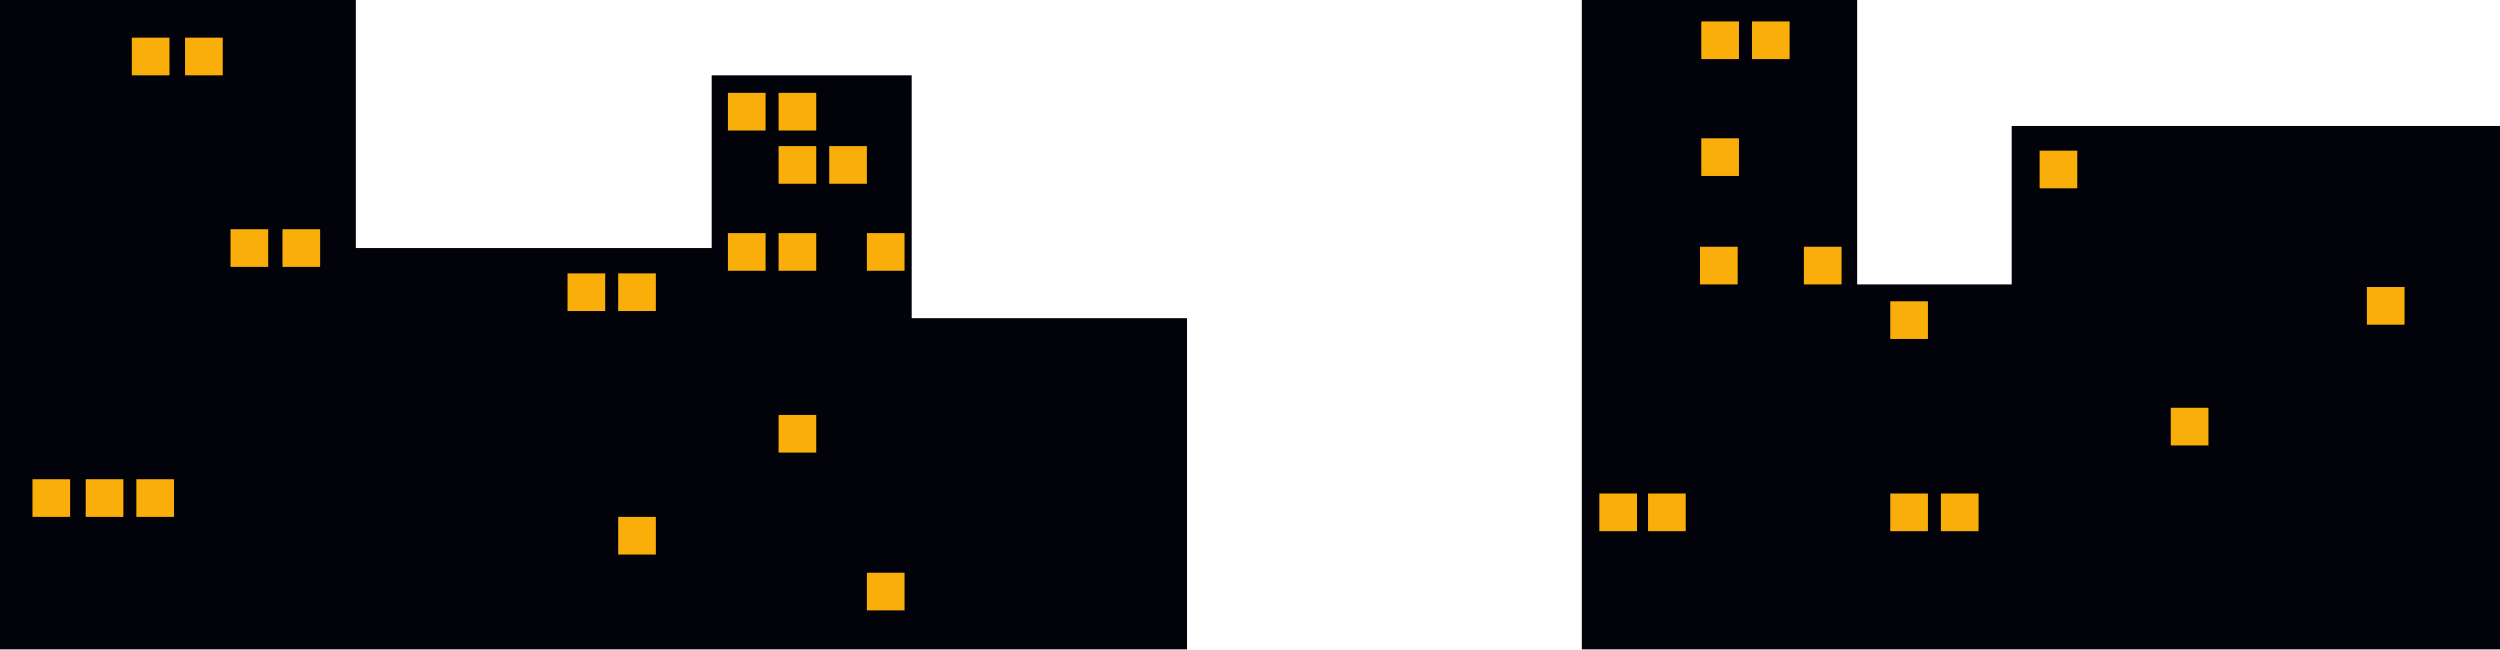
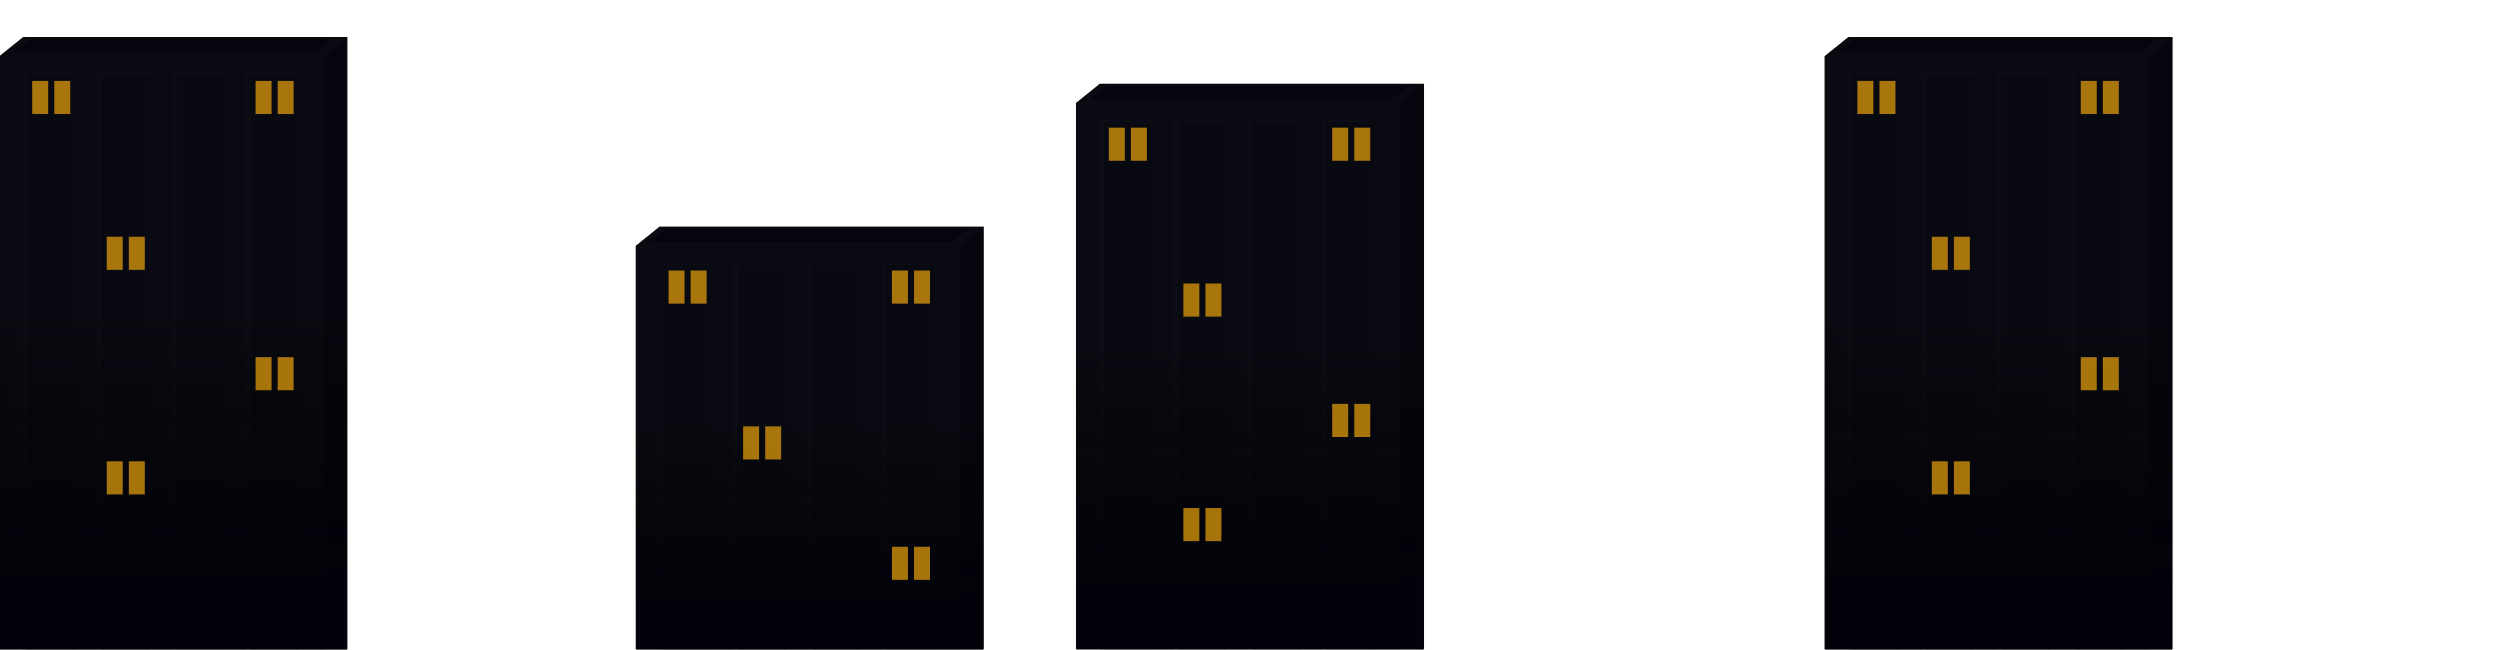
- <svg xmlns="http://www.w3.org/2000/svg" id="Layer_1" data-name="Layer 1" viewBox="0 0 1925 500">
-   <defs>
-     <style>.cls-1{fill:#02020a;}.cls-2{fill:#faae0a;}</style>
-   </defs>
-   <polygon class="cls-1" points="1925 500 1925 97 1549 97 1549 219 1430 219 1430 0 1218 0 1218 500 1430 500 1925 500" />
-   <polygon class="cls-1" points="914 500 914 245 702 245 702 58 548 58 548 191 274 191 274 0 0 0 0 500 274 500 914 500" />
-   <rect class="cls-2" x="101.5" y="29" width="29" height="29" />
-   <rect class="cls-2" x="217.5" y="176.5" width="29" height="29" />
-   <rect class="cls-2" x="177.5" y="176.5" width="29" height="29" />
-   <rect class="cls-2" x="142.5" y="29" width="29" height="29" />
-   <rect class="cls-2" x="25" y="369" width="29" height="29" />
-   <rect class="cls-2" x="66" y="369" width="29" height="29" />
-   <rect class="cls-2" x="105" y="369" width="29" height="29" />
-   <rect class="cls-2" x="1309" y="190" width="29" height="29" />
-   <rect class="cls-2" x="1310" y="106.5" width="29" height="29" />
-   <rect class="cls-2" x="1389" y="190" width="29" height="29" />
-   <rect class="cls-2" x="1269" y="380" width="29" height="29" />
-   <rect class="cls-2" x="1231.5" y="380" width="29" height="29" />
-   <rect class="cls-2" x="1310" y="16.5" width="29" height="29" />
-   <rect class="cls-2" x="1349" y="16.5" width="29" height="29" />
-   <rect class="cls-2" x="1455.5" y="232" width="29" height="29" />
-   <rect class="cls-2" x="1570.5" y="116" width="29" height="29" />
-   <rect class="cls-2" x="1822.5" y="221" width="29" height="29" />
-   <rect class="cls-2" x="1671.5" y="314" width="29" height="29" />
-   <rect class="cls-2" x="1455.5" y="380" width="29" height="29" />
-   <rect class="cls-2" x="1494.5" y="380" width="29" height="29" />
-   <rect class="cls-2" x="437" y="210.5" width="29" height="29" />
-   <rect class="cls-2" x="476" y="210.5" width="29" height="29" />
-   <rect class="cls-2" x="560.5" y="71.5" width="29" height="29" />
-   <rect class="cls-2" x="599.5" y="71.5" width="29" height="29" />
-   <rect class="cls-2" x="599.5" y="112.5" width="29" height="29" />
-   <rect class="cls-2" x="638.5" y="112.5" width="29" height="29" />
-   <rect class="cls-2" x="560.5" y="179.5" width="29" height="29" />
-   <rect class="cls-2" x="599.5" y="179.5" width="29" height="29" />
-   <rect class="cls-2" x="599.5" y="319.5" width="29" height="29" />
-   <rect class="cls-2" x="667.5" y="441" width="29" height="29" />
-   <rect class="cls-2" x="667.5" y="179.5" width="29" height="29" />
-   <rect class="cls-2" x="476" y="398" width="29" height="29" />
+ <svg xmlns="http://www.w3.org/2000/svg" xmlns:xlink="http://www.w3.org/1999/xlink" version="1.1" x="0px" y="0px" viewBox="0 0 1925 500" style="enable-background:new 0 0 1925 500;" xml:space="preserve">
+   <style type="text/css">
+ 	.st0{display:none;}
+ 	.st1{display:inline;fill:#02020A;}
+ 	.st2{display:inline;fill:#FAAE0A;}
+ 	.st3{clip-path:url(#SVGID_2_);}
+ 	.st4{fill:#565656;}
+ 	.st5{fill:#AFAFAF;}
+ 	.st6{fill:#A0A0A0;}
+ 	.st7{fill:#404040;}
+ 	.st8{fill:#DDDDDD;}
+ 	.st9{fill:#8E8E8E;}
+ 	.st10{opacity:0.95;fill:#02020A;stroke:#000000;stroke-miterlimit:10;}
+ 	.st11{fill:url(#Shadow_8_);}
+ 	.st12{opacity:0.66;}
+ 	.st13{fill:#FAAE0A;}
+ 	.st14{fill:url(#Shadow_9_);}
+ 	.st15{opacity:0.99;fill:url(#Shadow_10_);}
+ 	.st16{fill:url(#Shadow_11_);}
+ </style>
+   <g id="Layer_1" class="st0">
+     <polygon class="st1" points="1925,500 1925,97 1549,97 1549,219 1430,219 1430,0 1218,0 1218,500 1430,500  " />
+     <polygon class="st1" points="914,500 914,245 702,245 702,58 548,58 548,191 274,191 274,0 0,0 0,500 274,500  " />
+     <rect x="101.5" y="29" class="st2" width="29" height="29" />
+     <rect x="217.5" y="176.5" class="st2" width="29" height="29" />
+     <rect x="177.5" y="176.5" class="st2" width="29" height="29" />
+     <rect x="142.5" y="29" class="st2" width="29" height="29" />
+     <rect x="25" y="369" class="st2" width="29" height="29" />
+     <rect x="66" y="369" class="st2" width="29" height="29" />
+     <rect x="105" y="369" class="st2" width="29" height="29" />
+     <rect x="1309" y="190" class="st2" width="29" height="29" />
+     <rect x="1310" y="106.5" class="st2" width="29" height="29" />
+     <rect x="1389" y="190" class="st2" width="29" height="29" />
+     <rect x="1269" y="380" class="st2" width="29" height="29" />
+     <rect x="1231.5" y="380" class="st2" width="29" height="29" />
+     <rect x="1310" y="16.5" class="st2" width="29" height="29" />
+     <rect x="1349" y="16.5" class="st2" width="29" height="29" />
+     <rect x="1455.5" y="232" class="st2" width="29" height="29" />
+     <rect x="1570.5" y="116" class="st2" width="29" height="29" />
+     <rect x="1822.5" y="221" class="st2" width="29" height="29" />
+     <rect x="1671.5" y="314" class="st2" width="29" height="29" />
+     <rect x="1455.5" y="380" class="st2" width="29" height="29" />
+     <rect x="1494.5" y="380" class="st2" width="29" height="29" />
+     <rect x="437" y="210.5" class="st2" width="29" height="29" />
+     <rect x="476" y="210.5" class="st2" width="29" height="29" />
+     <rect x="560.5" y="71.5" class="st2" width="29" height="29" />
+     <rect x="599.5" y="71.5" class="st2" width="29" height="29" />
+     <rect x="599.5" y="112.5" class="st2" width="29" height="29" />
+     <rect x="638.5" y="112.5" class="st2" width="29" height="29" />
+     <rect x="560.5" y="179.5" class="st2" width="29" height="29" />
+     <rect x="599.5" y="179.5" class="st2" width="29" height="29" />
+     <rect x="599.5" y="319.5" class="st2" width="29" height="29" />
+     <rect x="667.5" y="441" class="st2" width="29" height="29" />
+     <rect x="667.5" y="179.5" class="st2" width="29" height="29" />
+     <rect x="476" y="398" class="st2" width="29" height="29" />
+   </g>
+   <g id="Building_1">
+     <g>
+       <defs>
+         <rect id="SVGID_1_" width="1925" height="500" />
+       </defs>
+       <clipPath id="SVGID_2_">
+         <use xlink:href="#SVGID_1_" style="overflow:visible;" />
+       </clipPath>
+       <g class="st3">
+         <g>
+           <g id="Building_Main">
+             <rect x="18" y="29" class="st4" width="249" height="471" />
+             <rect y="43.5" class="st5" width="249" height="456.5" />
+             <polygon class="st6" points="267,29 18,29 0,43.5 249,43.5      " />
+             <g>
+               <g>
+                 <path class="st7" d="M255.5,30.3c0,0-5.5,0-14.5,0c-52.1,0-188.2,0-214.6,0c-2.1,0-3.2,0-3.2,0s-1.3,1.1-3.1,2.5         c-1.9,1.5-4.3,3.4-6.1,4.9c-1.8,1.4-3.1,2.5-3.1,2.5s5.9,0,15.5,0c54.2,0,192.2,0,214.6,0c1.4,0,2.2,0,2.2,0s1.3-1.1,3.1-2.5         c1.9-1.5,4.3-3.4,6.1-4.9C254.2,31.4,255.5,30.3,255.5,30.3z" />
+               </g>
+             </g>
+           </g>
+           <g id="Front_Grooves">
+             <g>
+               <rect x="17" y="55.5" class="st8" width="41" height="444.5" />
+               <rect x="21" y="58" class="st9" width="37" height="442" />
+             </g>
+             <g>
+               <rect x="74.3" y="55.5" class="st8" width="41" height="444.5" />
+               <rect x="78.3" y="58" class="st9" width="37" height="442" />
+             </g>
+             <g>
+               <rect x="131.7" y="55.5" class="st8" width="41" height="444.5" />
+               <rect x="135.7" y="58" class="st9" width="37" height="442" />
+             </g>
+             <g>
+               <rect x="189" y="55.5" class="st8" width="41" height="444.5" />
+               <rect x="193" y="58" class="st9" width="37" height="442" />
+             </g>
+           </g>
+           <polygon id="Shadow" class="st10" points="18,29 0,43.5 0,500 18,500 249,500 267,500 267,29     " />
+           <linearGradient id="Shadow_8_" gradientUnits="userSpaceOnUse" x1="133.5" y1="500" x2="133.5" y2="29">
+             <stop offset="0.1" style="stop-color:#02020A" />
+             <stop offset="0.429" style="stop-color:#010104;stop-opacity:0.27" />
+             <stop offset="0.55" style="stop-color:#000000;stop-opacity:0" />
+           </linearGradient>
+           <polygon id="Shadow_1_" class="st11" points="18,29 0,43.5 0,500 18,500 249,500 267,500 267,29     " />
+           <g id="Windows" class="st12">
+             <g>
+               <rect x="24.8" y="62.3" class="st13" width="12.3" height="25.5" />
+               <rect x="41.8" y="62.3" class="st13" width="12.3" height="25.5" />
+             </g>
+             <g>
+               <rect x="82.2" y="182.3" class="st13" width="12.3" height="25.5" />
+               <rect x="99.2" y="182.3" class="st13" width="12.3" height="25.5" />
+             </g>
+             <g>
+               <rect x="196.8" y="62.3" class="st13" width="12.3" height="25.5" />
+               <rect x="213.8" y="62.3" class="st13" width="12.3" height="25.5" />
+             </g>
+             <g>
+               <rect x="196.8" y="275" class="st13" width="12.3" height="25.5" />
+               <rect x="213.8" y="275" class="st13" width="12.3" height="25.5" />
+             </g>
+             <g>
+               <rect x="82.2" y="355.2" class="st13" width="12.3" height="25.5" />
+               <rect x="99.2" y="355.2" class="st13" width="12.3" height="25.5" />
+             </g>
+           </g>
+         </g>
+         <g>
+           <g id="Building_Main_1_">
+             <rect x="508" y="175" class="st4" width="249" height="471" />
+             <rect x="490" y="189.5" class="st5" width="249" height="456.5" />
+             <polygon class="st6" points="757,175 508,175 490,189.5 739,189.5      " />
+             <g>
+               <g>
+                 <path class="st7" d="M745.5,176.3c0,0-5.5,0-14.5,0c-52.1,0-188.2,0-214.6,0c-2.1,0-3.2,0-3.2,0s-1.3,1.1-3.1,2.5         c-1.9,1.5-4.3,3.4-6.1,4.9c-1.8,1.4-3.1,2.5-3.1,2.5s5.9,0,15.5,0c54.2,0,192.2,0,214.6,0c1.4,0,2.2,0,2.2,0s1.3-1.1,3.1-2.5         c1.9-1.5,4.3-3.4,6.1-4.9C744.2,177.4,745.5,176.3,745.5,176.3z" />
+               </g>
+             </g>
+           </g>
+           <g id="Front_Grooves_1_">
+             <g>
+               <rect x="507" y="201.5" class="st8" width="41" height="444.5" />
+               <rect x="511" y="204" class="st9" width="37" height="442" />
+             </g>
+             <g>
+               <rect x="564.3" y="201.5" class="st8" width="41" height="444.5" />
+               <rect x="568.3" y="204" class="st9" width="37" height="442" />
+             </g>
+             <g>
+               <rect x="621.7" y="201.5" class="st8" width="41" height="444.5" />
+               <rect x="625.7" y="204" class="st9" width="37" height="442" />
+             </g>
+             <g>
+               <rect x="679" y="201.5" class="st8" width="41" height="444.5" />
+               <rect x="683" y="204" class="st9" width="37" height="442" />
+             </g>
+           </g>
+           <polygon id="Shadow_3_" class="st10" points="508,175 490,189.5 490,646 508,646 739,646 757,646 757,175     " />
+           <linearGradient id="Shadow_9_" gradientUnits="userSpaceOnUse" x1="623.5" y1="500" x2="623.5" y2="175">
+             <stop offset="0.1" style="stop-color:#02020A" />
+             <stop offset="0.429" style="stop-color:#010104;stop-opacity:0.27" />
+             <stop offset="0.55" style="stop-color:#000000;stop-opacity:0" />
+           </linearGradient>
+           <polygon id="Shadow_2_" class="st14" points="508,175 490,185 490,500 508,500 739,500 757,500 757,175     " />
+           <g id="Windows_1_" class="st12">
+             <g>
+               <rect x="514.8" y="208.3" class="st13" width="12.3" height="25.5" />
+               <rect x="531.8" y="208.3" class="st13" width="12.3" height="25.5" />
+             </g>
+             <g>
+               <rect x="572.2" y="328.3" class="st13" width="12.3" height="25.5" />
+               <rect x="589.2" y="328.3" class="st13" width="12.3" height="25.5" />
+             </g>
+             <g>
+               <rect x="686.8" y="208.3" class="st13" width="12.3" height="25.5" />
+               <rect x="703.8" y="208.3" class="st13" width="12.3" height="25.5" />
+             </g>
+             <g>
+               <rect x="686.8" y="421" class="st13" width="12.3" height="25.5" />
+               <rect x="703.8" y="421" class="st13" width="12.3" height="25.5" />
+             </g>
+             <g>
+               <rect x="572.2" y="501.2" class="st13" width="12.3" height="25.5" />
+               <rect x="589.2" y="501.2" class="st13" width="12.3" height="25.5" />
+             </g>
+           </g>
+         </g>
+         <g>
+           <g id="Building_Main_2_">
+             <rect x="847" y="65" class="st4" width="249" height="471" />
+             <rect x="829" y="79.5" class="st5" width="249" height="456.5" />
+             <polygon class="st6" points="1096,65 847,65 829,79.5 1078,79.5      " />
+             <g>
+               <g>
+                 <path class="st7" d="M1084.5,66.3c0,0-5.5,0-14.5,0c-52.1,0-188.2,0-214.6,0c-2.1,0-3.2,0-3.2,0s-1.3,1.1-3.1,2.5         c-1.9,1.5-4.3,3.4-6.1,4.9c-1.8,1.4-3.1,2.5-3.1,2.5s5.9,0,15.5,0c54.2,0,192.2,0,214.6,0c1.4,0,2.2,0,2.2,0s1.3-1.1,3.1-2.5         c1.9-1.5,4.3-3.4,6.1-4.9C1083.2,67.4,1084.5,66.3,1084.5,66.3z" />
+               </g>
+             </g>
+           </g>
+           <g id="Front_Grooves_2_">
+             <g>
+               <rect x="846" y="91.5" class="st8" width="41" height="444.5" />
+               <rect x="850" y="94" class="st9" width="37" height="442" />
+             </g>
+             <g>
+               <rect x="903.3" y="91.5" class="st8" width="41" height="444.5" />
+               <rect x="907.3" y="94" class="st9" width="37" height="442" />
+             </g>
+             <g>
+               <rect x="960.7" y="91.5" class="st8" width="41" height="444.5" />
+               <rect x="964.7" y="94" class="st9" width="37" height="442" />
+             </g>
+             <g>
+               <rect x="1018" y="91.5" class="st8" width="41" height="444.5" />
+               <rect x="1022" y="94" class="st9" width="37" height="442" />
+             </g>
+           </g>
+           <polygon id="Shadow_5_" class="st10" points="847,65 829,79.5 829,536 847,536 1078,536 1096,536 1096,65     " />
+           <linearGradient id="Shadow_10_" gradientUnits="userSpaceOnUse" x1="962.5" y1="500" x2="962.5" y2="65">
+             <stop offset="0.1" style="stop-color:#02020A" />
+             <stop offset="0.422" style="stop-color:#010104;stop-opacity:0.27" />
+             <stop offset="0.541" style="stop-color:#000000;stop-opacity:0" />
+           </linearGradient>
+           <polygon id="Shadow_4_" class="st15" points="847,65 829,78.4 829,500 847,500 1078,500 1096,500 1096,65     " />
+           <g id="Windows_2_" class="st12">
+             <g>
+               <rect x="853.8" y="98.3" class="st13" width="12.3" height="25.5" />
+               <rect x="870.8" y="98.3" class="st13" width="12.3" height="25.5" />
+             </g>
+             <g>
+               <rect x="911.2" y="218.3" class="st13" width="12.3" height="25.5" />
+               <rect x="928.2" y="218.3" class="st13" width="12.3" height="25.5" />
+             </g>
+             <g>
+               <rect x="1025.8" y="98.3" class="st13" width="12.3" height="25.5" />
+               <rect x="1042.8" y="98.3" class="st13" width="12.3" height="25.5" />
+             </g>
+             <g>
+               <rect x="1025.8" y="311" class="st13" width="12.3" height="25.5" />
+               <rect x="1042.8" y="311" class="st13" width="12.3" height="25.5" />
+             </g>
+             <g>
+               <rect x="911.2" y="391.2" class="st13" width="12.3" height="25.5" />
+               <rect x="928.2" y="391.2" class="st13" width="12.3" height="25.5" />
+             </g>
+           </g>
+         </g>
+         <g>
+           <g id="Building_Main_3_">
+             <rect x="1423.4" y="29" class="st4" width="249" height="471" />
+             <rect x="1405.4" y="43.5" class="st5" width="249" height="456.5" />
+             <polygon class="st6" points="1672.4,29 1423.4,29 1405.4,43.5 1654.4,43.5      " />
+             <g>
+               <g>
+                 <path class="st7" d="M1660.9,30.3c0,0-5.5,0-14.5,0c-52.1,0-188.2,0-214.6,0c-2.1,0-3.2,0-3.2,0s-1.3,1.1-3.1,2.5         c-1.9,1.5-4.3,3.4-6.1,4.9c-1.8,1.4-3.1,2.5-3.1,2.5s5.9,0,15.5,0c54.2,0,192.2,0,214.6,0c1.4,0,2.2,0,2.2,0s1.3-1.1,3.1-2.5         c1.9-1.5,4.3-3.4,6.1-4.9C1659.6,31.4,1660.9,30.3,1660.9,30.3z" />
+               </g>
+             </g>
+           </g>
+           <g id="Front_Grooves_3_">
+             <g>
+               <rect x="1422.4" y="55.5" class="st8" width="41" height="444.5" />
+               <rect x="1426.4" y="58" class="st9" width="37" height="442" />
+             </g>
+             <g>
+               <rect x="1479.7" y="55.5" class="st8" width="41" height="444.5" />
+               <rect x="1483.7" y="58" class="st9" width="37" height="442" />
+             </g>
+             <g>
+               <rect x="1537" y="55.5" class="st8" width="41" height="444.5" />
+               <rect x="1541" y="58" class="st9" width="37" height="442" />
+             </g>
+             <g>
+               <rect x="1594.4" y="55.5" class="st8" width="41" height="444.5" />
+               <rect x="1598.4" y="58" class="st9" width="37" height="442" />
+             </g>
+           </g>
+           <polygon id="Shadow_7_" class="st10" points="1423.4,29 1405.4,43.5 1405.4,500 1423.4,500 1654.4,500 1672.4,500 1672.4,29           " />
+           <linearGradient id="Shadow_11_" gradientUnits="userSpaceOnUse" x1="1538.875" y1="500" x2="1538.875" y2="29">
+             <stop offset="0.1" style="stop-color:#02020A" />
+             <stop offset="0.422" style="stop-color:#010104;stop-opacity:0.27" />
+             <stop offset="0.541" style="stop-color:#000000;stop-opacity:0" />
+           </linearGradient>
+           <polygon id="Shadow_6_" class="st16" points="1423.4,29 1405.4,43.5 1405.4,500 1423.4,500 1654.4,500 1672.4,500 1672.4,29           " />
+           <g id="Windows_3_" class="st12">
+             <g>
+               <rect x="1430.2" y="62.3" class="st13" width="12.3" height="25.5" />
+               <rect x="1447.2" y="62.3" class="st13" width="12.3" height="25.5" />
+             </g>
+             <g>
+               <rect x="1487.5" y="182.3" class="st13" width="12.3" height="25.5" />
+               <rect x="1504.5" y="182.3" class="st13" width="12.3" height="25.5" />
+             </g>
+             <g>
+               <rect x="1602.2" y="62.3" class="st13" width="12.3" height="25.5" />
+               <rect x="1619.2" y="62.3" class="st13" width="12.3" height="25.5" />
+             </g>
+             <g>
+               <rect x="1602.2" y="275" class="st13" width="12.3" height="25.5" />
+               <rect x="1619.2" y="275" class="st13" width="12.3" height="25.5" />
+             </g>
+             <g>
+               <rect x="1487.5" y="355.2" class="st13" width="12.3" height="25.5" />
+               <rect x="1504.5" y="355.2" class="st13" width="12.3" height="25.5" />
+             </g>
+           </g>
+         </g>
+       </g>
+     </g>
+   </g>
+   <g id="Layer_3">
+ </g>
</svg>
